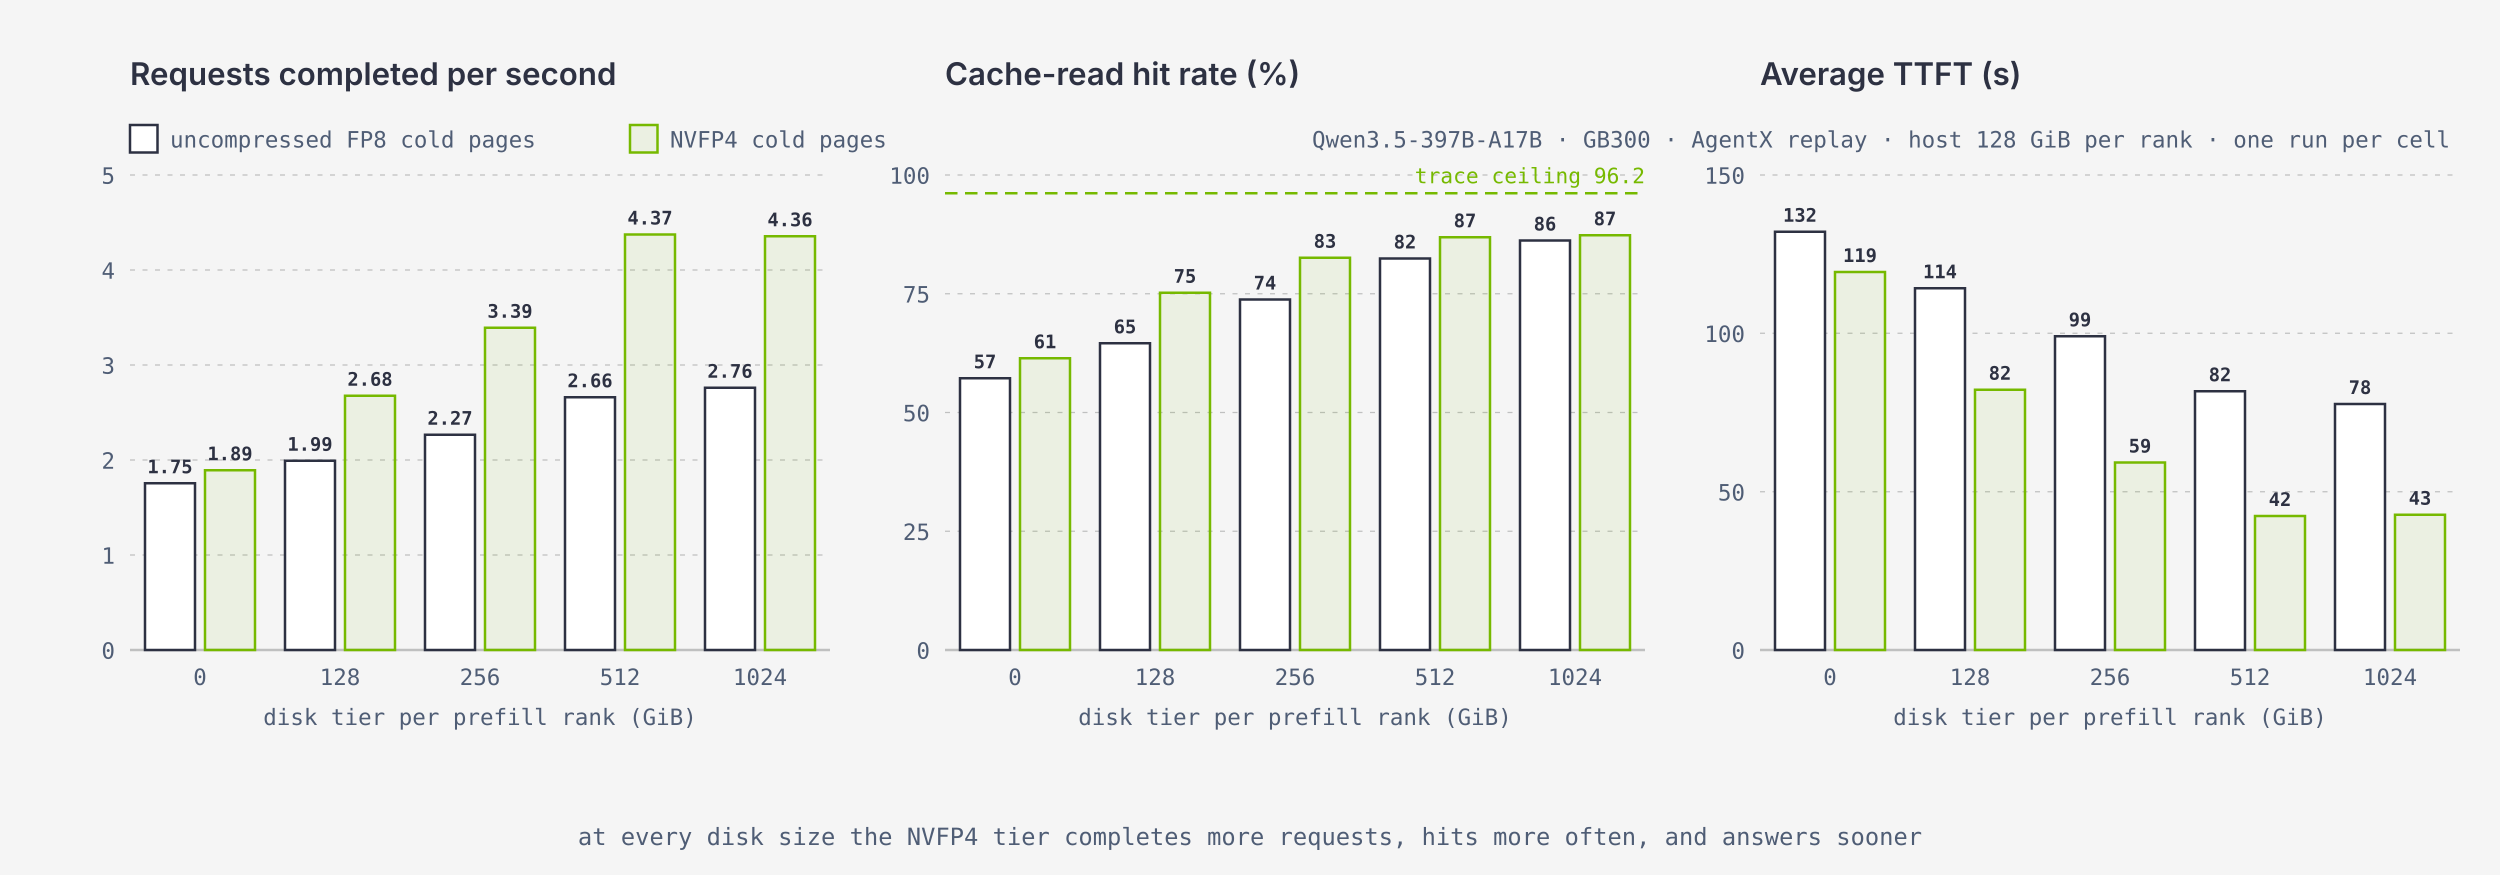
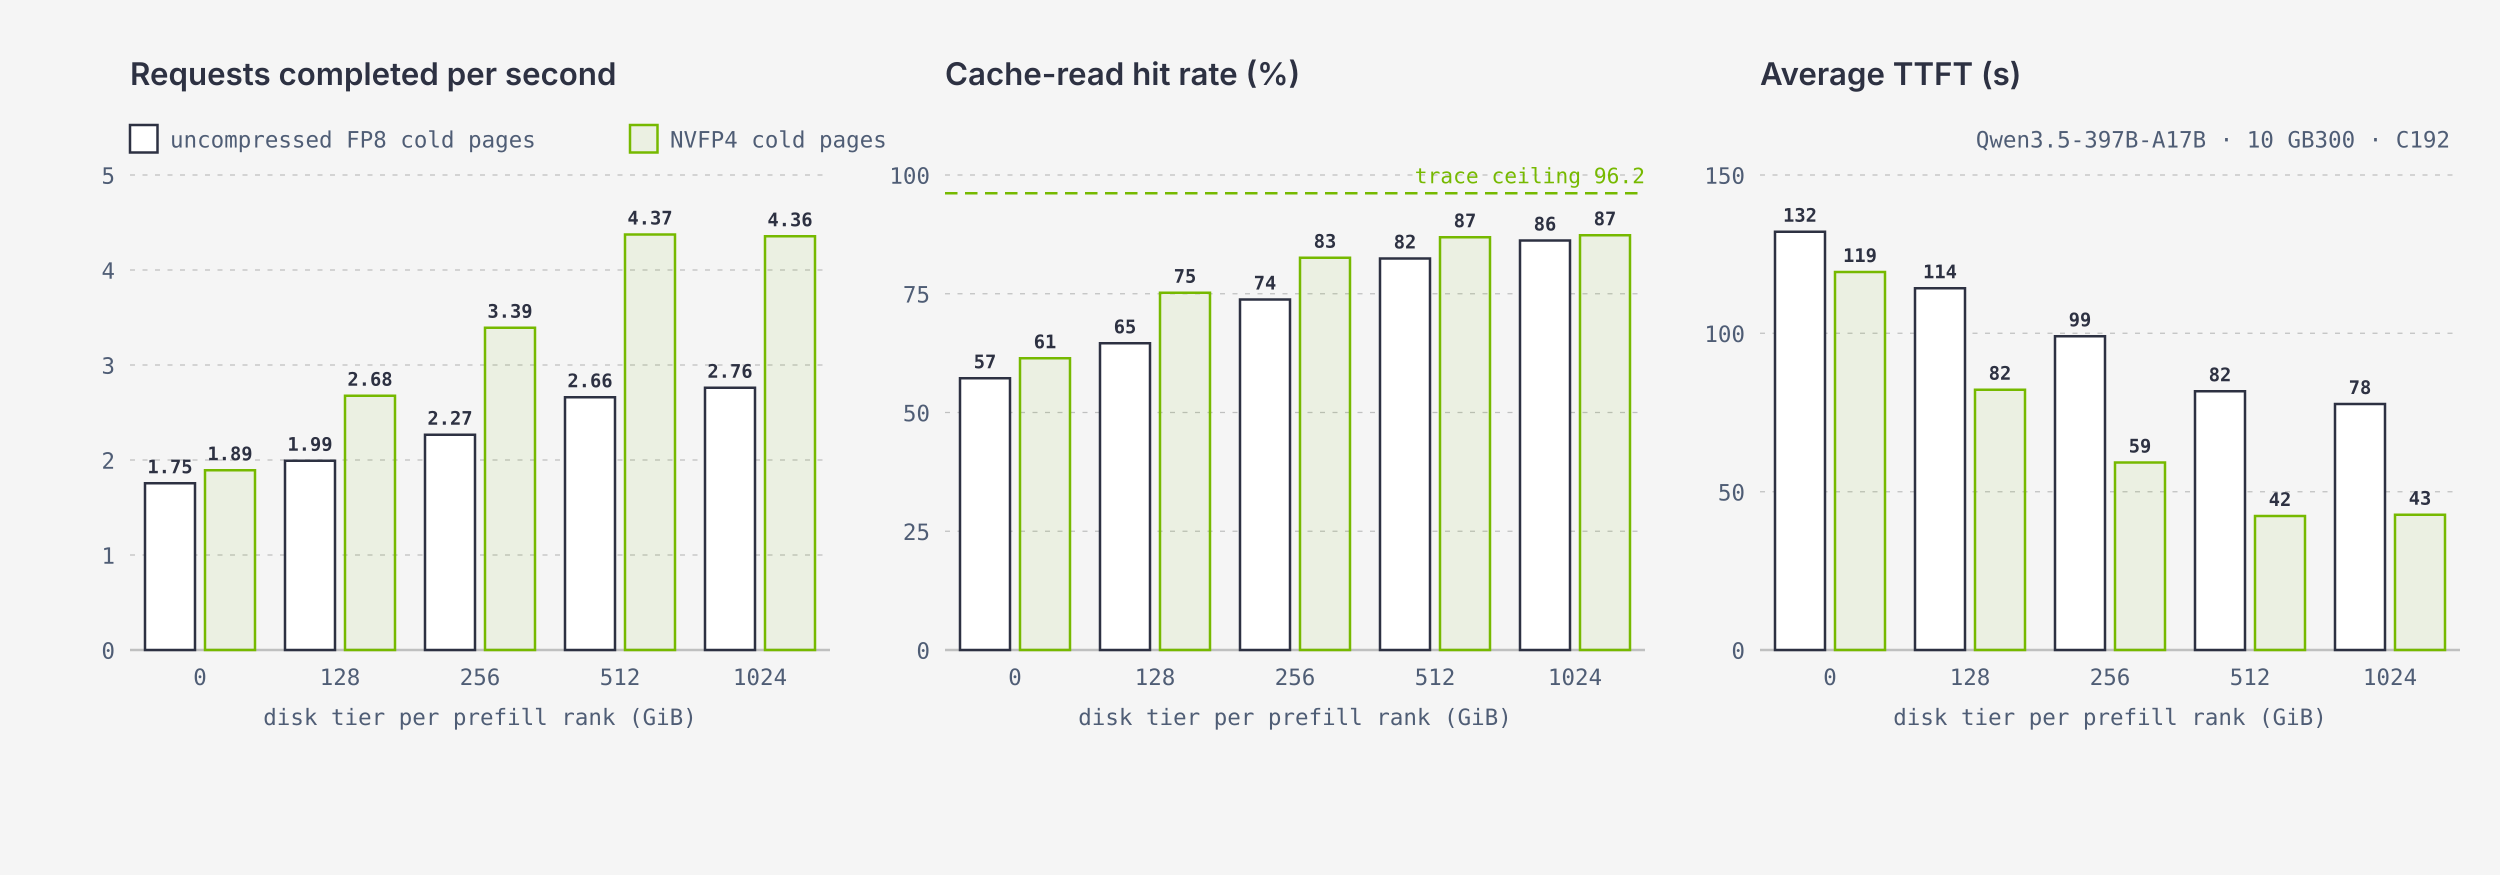
<svg xmlns="http://www.w3.org/2000/svg" viewBox="0 0 1000 350" width="1000" height="350">
  <defs>
    <marker id="ah" markerWidth="8" markerHeight="8" refX="7" refY="4" orient="auto" markerUnits="userSpaceOnUse">
      <path d="M0,0.5 L7,4 L0,7.5" fill="none" stroke="#4f5d75" stroke-width="1" />
    </marker>
  </defs>
  <rect width="1000" height="350" fill="#f5f5f5" />
  <text x="52.0" y="34.0" font-family="'Geist','Inter',system-ui,-apple-system,'Segoe UI',sans-serif" font-size="12.5" font-weight="600" fill="#2d3142" text-anchor="start">Requests completed per second</text>
  <line x1="52" y1="260.0" x2="332" y2="260.0" stroke="#bfc0c0" stroke-width="1" />
  <text x="46.0" y="263.5" font-family="'Geist Mono','SFMono-Regular',Menlo,Consolas,monospace" font-size="9" font-weight="500" fill="#4f5d75" text-anchor="end">0</text>
  <line x1="52" y1="222.0" x2="332" y2="222.0" stroke="#bfc0c0" stroke-width="0.5" stroke-dasharray="2,3" />
  <text x="46.0" y="225.5" font-family="'Geist Mono','SFMono-Regular',Menlo,Consolas,monospace" font-size="9" font-weight="500" fill="#4f5d75" text-anchor="end">1</text>
  <line x1="52" y1="184.0" x2="332" y2="184.0" stroke="#bfc0c0" stroke-width="0.5" stroke-dasharray="2,3" />
  <text x="46.0" y="187.5" font-family="'Geist Mono','SFMono-Regular',Menlo,Consolas,monospace" font-size="9" font-weight="500" fill="#4f5d75" text-anchor="end">2</text>
  <line x1="52" y1="146.0" x2="332" y2="146.0" stroke="#bfc0c0" stroke-width="0.5" stroke-dasharray="2,3" />
  <text x="46.0" y="149.5" font-family="'Geist Mono','SFMono-Regular',Menlo,Consolas,monospace" font-size="9" font-weight="500" fill="#4f5d75" text-anchor="end">3</text>
  <line x1="52" y1="108.0" x2="332" y2="108.0" stroke="#bfc0c0" stroke-width="0.5" stroke-dasharray="2,3" />
  <text x="46.0" y="111.5" font-family="'Geist Mono','SFMono-Regular',Menlo,Consolas,monospace" font-size="9" font-weight="500" fill="#4f5d75" text-anchor="end">4</text>
  <line x1="52" y1="70.0" x2="332" y2="70.0" stroke="#bfc0c0" stroke-width="0.5" stroke-dasharray="2,3" />
  <text x="46.0" y="73.5" font-family="'Geist Mono','SFMono-Regular',Menlo,Consolas,monospace" font-size="9" font-weight="500" fill="#4f5d75" text-anchor="end">5</text>
  <rect x="58.0" y="193.3" width="20" height="66.7" fill="#ffffff" stroke="#2d3142" stroke-width="1" />
  <text x="68.0" y="189.3" font-family="'Geist Mono','SFMono-Regular',Menlo,Consolas,monospace" font-size="7.5" font-weight="600" fill="#2d3142" text-anchor="middle">1.75</text>
  <rect x="82.0" y="188.1" width="20" height="71.9" fill="rgba(118,185,0,0.08)" stroke="#76B900" stroke-width="1" />
  <text x="92.0" y="184.1" font-family="'Geist Mono','SFMono-Regular',Menlo,Consolas,monospace" font-size="7.5" font-weight="600" fill="#2d3142" text-anchor="middle">1.89</text>
  <text x="80.0" y="274.0" font-family="'Geist Mono','SFMono-Regular',Menlo,Consolas,monospace" font-size="9" font-weight="500" fill="#4f5d75" text-anchor="middle">0</text>
  <rect x="114.0" y="184.3" width="20" height="75.7" fill="#ffffff" stroke="#2d3142" stroke-width="1" />
  <text x="124.0" y="180.3" font-family="'Geist Mono','SFMono-Regular',Menlo,Consolas,monospace" font-size="7.5" font-weight="600" fill="#2d3142" text-anchor="middle">1.99</text>
  <rect x="138.0" y="158.3" width="20" height="101.7" fill="rgba(118,185,0,0.08)" stroke="#76B900" stroke-width="1" />
  <text x="148.0" y="154.3" font-family="'Geist Mono','SFMono-Regular',Menlo,Consolas,monospace" font-size="7.5" font-weight="600" fill="#2d3142" text-anchor="middle">2.68</text>
  <text x="136.0" y="274.0" font-family="'Geist Mono','SFMono-Regular',Menlo,Consolas,monospace" font-size="9" font-weight="500" fill="#4f5d75" text-anchor="middle">128</text>
  <rect x="170.0" y="173.9" width="20" height="86.1" fill="#ffffff" stroke="#2d3142" stroke-width="1" />
  <text x="180.0" y="169.9" font-family="'Geist Mono','SFMono-Regular',Menlo,Consolas,monospace" font-size="7.5" font-weight="600" fill="#2d3142" text-anchor="middle">2.27</text>
  <rect x="194.0" y="131.1" width="20" height="128.9" fill="rgba(118,185,0,0.08)" stroke="#76B900" stroke-width="1" />
  <text x="204.0" y="127.1" font-family="'Geist Mono','SFMono-Regular',Menlo,Consolas,monospace" font-size="7.5" font-weight="600" fill="#2d3142" text-anchor="middle">3.39</text>
  <text x="192.0" y="274.0" font-family="'Geist Mono','SFMono-Regular',Menlo,Consolas,monospace" font-size="9" font-weight="500" fill="#4f5d75" text-anchor="middle">256</text>
  <rect x="226.0" y="158.9" width="20" height="101.1" fill="#ffffff" stroke="#2d3142" stroke-width="1" />
  <text x="236.0" y="154.9" font-family="'Geist Mono','SFMono-Regular',Menlo,Consolas,monospace" font-size="7.5" font-weight="600" fill="#2d3142" text-anchor="middle">2.66</text>
  <rect x="250.0" y="93.8" width="20" height="166.2" fill="rgba(118,185,0,0.08)" stroke="#76B900" stroke-width="1" />
  <text x="260.0" y="89.8" font-family="'Geist Mono','SFMono-Regular',Menlo,Consolas,monospace" font-size="7.5" font-weight="600" fill="#2d3142" text-anchor="middle">4.37</text>
  <text x="248.0" y="274.0" font-family="'Geist Mono','SFMono-Regular',Menlo,Consolas,monospace" font-size="9" font-weight="500" fill="#4f5d75" text-anchor="middle">512</text>
  <rect x="282.0" y="155.1" width="20" height="104.9" fill="#ffffff" stroke="#2d3142" stroke-width="1" />
  <text x="292.0" y="151.1" font-family="'Geist Mono','SFMono-Regular',Menlo,Consolas,monospace" font-size="7.5" font-weight="600" fill="#2d3142" text-anchor="middle">2.76</text>
  <rect x="306.0" y="94.5" width="20" height="165.5" fill="rgba(118,185,0,0.08)" stroke="#76B900" stroke-width="1" />
  <text x="316.0" y="90.5" font-family="'Geist Mono','SFMono-Regular',Menlo,Consolas,monospace" font-size="7.5" font-weight="600" fill="#2d3142" text-anchor="middle">4.36</text>
  <text x="304.0" y="274.0" font-family="'Geist Mono','SFMono-Regular',Menlo,Consolas,monospace" font-size="9" font-weight="500" fill="#4f5d75" text-anchor="middle">1024</text>
  <text x="192.0" y="290.0" font-family="'Geist Mono','SFMono-Regular',Menlo,Consolas,monospace" font-size="9" font-weight="500" fill="#4f5d75" text-anchor="middle">disk tier per prefill rank (GiB)</text>
  <text x="378.0" y="34.0" font-family="'Geist','Inter',system-ui,-apple-system,'Segoe UI',sans-serif" font-size="12.5" font-weight="600" fill="#2d3142" text-anchor="start">Cache-read hit rate (%)</text>
  <line x1="378" y1="260.0" x2="658" y2="260.0" stroke="#bfc0c0" stroke-width="1" />
  <text x="372.0" y="263.5" font-family="'Geist Mono','SFMono-Regular',Menlo,Consolas,monospace" font-size="9" font-weight="500" fill="#4f5d75" text-anchor="end">0</text>
  <line x1="378" y1="212.5" x2="658" y2="212.5" stroke="#bfc0c0" stroke-width="0.5" stroke-dasharray="2,3" />
  <text x="372.0" y="216.0" font-family="'Geist Mono','SFMono-Regular',Menlo,Consolas,monospace" font-size="9" font-weight="500" fill="#4f5d75" text-anchor="end">25</text>
  <line x1="378" y1="165.0" x2="658" y2="165.0" stroke="#bfc0c0" stroke-width="0.5" stroke-dasharray="2,3" />
  <text x="372.0" y="168.5" font-family="'Geist Mono','SFMono-Regular',Menlo,Consolas,monospace" font-size="9" font-weight="500" fill="#4f5d75" text-anchor="end">50</text>
  <line x1="378" y1="117.5" x2="658" y2="117.5" stroke="#bfc0c0" stroke-width="0.5" stroke-dasharray="2,3" />
  <text x="372.0" y="121.0" font-family="'Geist Mono','SFMono-Regular',Menlo,Consolas,monospace" font-size="9" font-weight="500" fill="#4f5d75" text-anchor="end">75</text>
  <line x1="378" y1="70.0" x2="658" y2="70.0" stroke="#bfc0c0" stroke-width="0.5" stroke-dasharray="2,3" />
  <text x="372.0" y="73.5" font-family="'Geist Mono','SFMono-Regular',Menlo,Consolas,monospace" font-size="9" font-weight="500" fill="#4f5d75" text-anchor="end">100</text>
  <line x1="378" y1="77.3" x2="658" y2="77.3" stroke="#76B900" stroke-width="1" stroke-dasharray="5,3" />
  <text x="658.0" y="73.3" font-family="'Geist Mono','SFMono-Regular',Menlo,Consolas,monospace" font-size="8.5" font-weight="500" fill="#76B900" text-anchor="end">trace ceiling 96.2</text>
  <rect x="384.0" y="151.3" width="20" height="108.7" fill="#ffffff" stroke="#2d3142" stroke-width="1" />
  <text x="394.0" y="147.3" font-family="'Geist Mono','SFMono-Regular',Menlo,Consolas,monospace" font-size="7.5" font-weight="600" fill="#2d3142" text-anchor="middle">57</text>
  <rect x="408.0" y="143.3" width="20" height="116.7" fill="rgba(118,185,0,0.08)" stroke="#76B900" stroke-width="1" />
  <text x="418.0" y="139.3" font-family="'Geist Mono','SFMono-Regular',Menlo,Consolas,monospace" font-size="7.5" font-weight="600" fill="#2d3142" text-anchor="middle">61</text>
  <text x="406.0" y="274.0" font-family="'Geist Mono','SFMono-Regular',Menlo,Consolas,monospace" font-size="9" font-weight="500" fill="#4f5d75" text-anchor="middle">0</text>
  <rect x="440.0" y="137.3" width="20" height="122.7" fill="#ffffff" stroke="#2d3142" stroke-width="1" />
  <text x="450.0" y="133.3" font-family="'Geist Mono','SFMono-Regular',Menlo,Consolas,monospace" font-size="7.5" font-weight="600" fill="#2d3142" text-anchor="middle">65</text>
  <rect x="464.0" y="117.1" width="20" height="142.9" fill="rgba(118,185,0,0.08)" stroke="#76B900" stroke-width="1" />
  <text x="474.0" y="113.1" font-family="'Geist Mono','SFMono-Regular',Menlo,Consolas,monospace" font-size="7.5" font-weight="600" fill="#2d3142" text-anchor="middle">75</text>
  <text x="462.0" y="274.0" font-family="'Geist Mono','SFMono-Regular',Menlo,Consolas,monospace" font-size="9" font-weight="500" fill="#4f5d75" text-anchor="middle">128</text>
  <rect x="496.0" y="119.8" width="20" height="140.2" fill="#ffffff" stroke="#2d3142" stroke-width="1" />
  <text x="506.0" y="115.8" font-family="'Geist Mono','SFMono-Regular',Menlo,Consolas,monospace" font-size="7.5" font-weight="600" fill="#2d3142" text-anchor="middle">74</text>
  <rect x="520.0" y="103.1" width="20" height="156.9" fill="rgba(118,185,0,0.08)" stroke="#76B900" stroke-width="1" />
  <text x="530.0" y="99.1" font-family="'Geist Mono','SFMono-Regular',Menlo,Consolas,monospace" font-size="7.5" font-weight="600" fill="#2d3142" text-anchor="middle">83</text>
  <text x="518.0" y="274.0" font-family="'Geist Mono','SFMono-Regular',Menlo,Consolas,monospace" font-size="9" font-weight="500" fill="#4f5d75" text-anchor="middle">256</text>
  <rect x="552.0" y="103.4" width="20" height="156.6" fill="#ffffff" stroke="#2d3142" stroke-width="1" />
  <text x="562.0" y="99.4" font-family="'Geist Mono','SFMono-Regular',Menlo,Consolas,monospace" font-size="7.5" font-weight="600" fill="#2d3142" text-anchor="middle">82</text>
  <rect x="576.0" y="94.9" width="20" height="165.1" fill="rgba(118,185,0,0.08)" stroke="#76B900" stroke-width="1" />
  <text x="586.0" y="90.9" font-family="'Geist Mono','SFMono-Regular',Menlo,Consolas,monospace" font-size="7.5" font-weight="600" fill="#2d3142" text-anchor="middle">87</text>
  <text x="574.0" y="274.0" font-family="'Geist Mono','SFMono-Regular',Menlo,Consolas,monospace" font-size="9" font-weight="500" fill="#4f5d75" text-anchor="middle">512</text>
  <rect x="608.0" y="96.2" width="20" height="163.8" fill="#ffffff" stroke="#2d3142" stroke-width="1" />
  <text x="618.0" y="92.2" font-family="'Geist Mono','SFMono-Regular',Menlo,Consolas,monospace" font-size="7.5" font-weight="600" fill="#2d3142" text-anchor="middle">86</text>
  <rect x="632.0" y="94.1" width="20" height="165.9" fill="rgba(118,185,0,0.08)" stroke="#76B900" stroke-width="1" />
  <text x="642.0" y="90.1" font-family="'Geist Mono','SFMono-Regular',Menlo,Consolas,monospace" font-size="7.5" font-weight="600" fill="#2d3142" text-anchor="middle">87</text>
  <text x="630.0" y="274.0" font-family="'Geist Mono','SFMono-Regular',Menlo,Consolas,monospace" font-size="9" font-weight="500" fill="#4f5d75" text-anchor="middle">1024</text>
  <text x="518.0" y="290.0" font-family="'Geist Mono','SFMono-Regular',Menlo,Consolas,monospace" font-size="9" font-weight="500" fill="#4f5d75" text-anchor="middle">disk tier per prefill rank (GiB)</text>
  <text x="704.0" y="34.0" font-family="'Geist','Inter',system-ui,-apple-system,'Segoe UI',sans-serif" font-size="12.5" font-weight="600" fill="#2d3142" text-anchor="start">Average TTFT (s)</text>
  <line x1="704" y1="260.0" x2="984" y2="260.0" stroke="#bfc0c0" stroke-width="1" />
  <text x="698.0" y="263.5" font-family="'Geist Mono','SFMono-Regular',Menlo,Consolas,monospace" font-size="9" font-weight="500" fill="#4f5d75" text-anchor="end">0</text>
  <line x1="704" y1="196.7" x2="984" y2="196.7" stroke="#bfc0c0" stroke-width="0.5" stroke-dasharray="2,3" />
  <text x="698.0" y="200.2" font-family="'Geist Mono','SFMono-Regular',Menlo,Consolas,monospace" font-size="9" font-weight="500" fill="#4f5d75" text-anchor="end">50</text>
  <line x1="704" y1="133.3" x2="984" y2="133.3" stroke="#bfc0c0" stroke-width="0.5" stroke-dasharray="2,3" />
  <text x="698.0" y="136.8" font-family="'Geist Mono','SFMono-Regular',Menlo,Consolas,monospace" font-size="9" font-weight="500" fill="#4f5d75" text-anchor="end">100</text>
  <line x1="704" y1="70.0" x2="984" y2="70.0" stroke="#bfc0c0" stroke-width="0.5" stroke-dasharray="2,3" />
  <text x="698.0" y="73.5" font-family="'Geist Mono','SFMono-Regular',Menlo,Consolas,monospace" font-size="9" font-weight="500" fill="#4f5d75" text-anchor="end">150</text>
  <rect x="710.0" y="92.7" width="20" height="167.3" fill="#ffffff" stroke="#2d3142" stroke-width="1" />
  <text x="720.0" y="88.7" font-family="'Geist Mono','SFMono-Regular',Menlo,Consolas,monospace" font-size="7.5" font-weight="600" fill="#2d3142" text-anchor="middle">132</text>
  <rect x="734.0" y="108.8" width="20" height="151.2" fill="rgba(118,185,0,0.08)" stroke="#76B900" stroke-width="1" />
  <text x="744.0" y="104.8" font-family="'Geist Mono','SFMono-Regular',Menlo,Consolas,monospace" font-size="7.5" font-weight="600" fill="#2d3142" text-anchor="middle">119</text>
  <text x="732.0" y="274.0" font-family="'Geist Mono','SFMono-Regular',Menlo,Consolas,monospace" font-size="9" font-weight="500" fill="#4f5d75" text-anchor="middle">0</text>
  <rect x="766.0" y="115.3" width="20" height="144.7" fill="#ffffff" stroke="#2d3142" stroke-width="1" />
  <text x="776.0" y="111.3" font-family="'Geist Mono','SFMono-Regular',Menlo,Consolas,monospace" font-size="7.5" font-weight="600" fill="#2d3142" text-anchor="middle">114</text>
  <rect x="790.0" y="155.9" width="20" height="104.1" fill="rgba(118,185,0,0.08)" stroke="#76B900" stroke-width="1" />
  <text x="800.0" y="151.9" font-family="'Geist Mono','SFMono-Regular',Menlo,Consolas,monospace" font-size="7.5" font-weight="600" fill="#2d3142" text-anchor="middle">82</text>
  <text x="788.0" y="274.0" font-family="'Geist Mono','SFMono-Regular',Menlo,Consolas,monospace" font-size="9" font-weight="500" fill="#4f5d75" text-anchor="middle">128</text>
  <rect x="822.0" y="134.5" width="20" height="125.5" fill="#ffffff" stroke="#2d3142" stroke-width="1" />
  <text x="832.0" y="130.5" font-family="'Geist Mono','SFMono-Regular',Menlo,Consolas,monospace" font-size="7.5" font-weight="600" fill="#2d3142" text-anchor="middle">99</text>
  <rect x="846.0" y="185.0" width="20" height="75.0" fill="rgba(118,185,0,0.08)" stroke="#76B900" stroke-width="1" />
  <text x="856.0" y="181.0" font-family="'Geist Mono','SFMono-Regular',Menlo,Consolas,monospace" font-size="7.5" font-weight="600" fill="#2d3142" text-anchor="middle">59</text>
  <text x="844.0" y="274.0" font-family="'Geist Mono','SFMono-Regular',Menlo,Consolas,monospace" font-size="9" font-weight="500" fill="#4f5d75" text-anchor="middle">256</text>
  <rect x="878.0" y="156.5" width="20" height="103.5" fill="#ffffff" stroke="#2d3142" stroke-width="1" />
  <text x="888.0" y="152.5" font-family="'Geist Mono','SFMono-Regular',Menlo,Consolas,monospace" font-size="7.5" font-weight="600" fill="#2d3142" text-anchor="middle">82</text>
  <rect x="902.0" y="206.4" width="20" height="53.6" fill="rgba(118,185,0,0.08)" stroke="#76B900" stroke-width="1" />
  <text x="912.0" y="202.4" font-family="'Geist Mono','SFMono-Regular',Menlo,Consolas,monospace" font-size="7.5" font-weight="600" fill="#2d3142" text-anchor="middle">42</text>
  <text x="900.0" y="274.0" font-family="'Geist Mono','SFMono-Regular',Menlo,Consolas,monospace" font-size="9" font-weight="500" fill="#4f5d75" text-anchor="middle">512</text>
  <rect x="934.0" y="161.6" width="20" height="98.4" fill="#ffffff" stroke="#2d3142" stroke-width="1" />
  <text x="944.0" y="157.6" font-family="'Geist Mono','SFMono-Regular',Menlo,Consolas,monospace" font-size="7.5" font-weight="600" fill="#2d3142" text-anchor="middle">78</text>
  <rect x="958.0" y="205.9" width="20" height="54.1" fill="rgba(118,185,0,0.08)" stroke="#76B900" stroke-width="1" />
  <text x="968.0" y="201.9" font-family="'Geist Mono','SFMono-Regular',Menlo,Consolas,monospace" font-size="7.5" font-weight="600" fill="#2d3142" text-anchor="middle">43</text>
  <text x="956.0" y="274.0" font-family="'Geist Mono','SFMono-Regular',Menlo,Consolas,monospace" font-size="9" font-weight="500" fill="#4f5d75" text-anchor="middle">1024</text>
  <text x="844.0" y="290.0" font-family="'Geist Mono','SFMono-Regular',Menlo,Consolas,monospace" font-size="9" font-weight="500" fill="#4f5d75" text-anchor="middle">disk tier per prefill rank (GiB)</text>
  <rect x="52" y="50" width="11" height="11" fill="#ffffff" stroke="#2d3142" />
  <text x="68.0" y="59.0" font-family="'Geist Mono','SFMono-Regular',Menlo,Consolas,monospace" font-size="9" font-weight="500" fill="#4f5d75" text-anchor="start">uncompressed FP8 cold pages</text>
  <rect x="252" y="50" width="11" height="11" fill="rgba(118,185,0,0.08)" stroke="#76B900" />
  <text x="268.0" y="59.0" font-family="'Geist Mono','SFMono-Regular',Menlo,Consolas,monospace" font-size="9" font-weight="500" fill="#4f5d75" text-anchor="start">NVFP4 cold pages</text>
-   <text x="980.0" y="59.0" font-family="'Geist Mono','SFMono-Regular',Menlo,Consolas,monospace" font-size="9" font-weight="500" fill="#4f5d75" text-anchor="end">Qwen3.5-397B-A17B · GB300 · AgentX replay · host 128 GiB per rank · one run per cell</text>
-   <text x="500.0" y="338.0" font-family="'Geist Mono','SFMono-Regular',Menlo,Consolas,monospace" font-size="9.5" font-weight="500" fill="#4f5d75" text-anchor="middle">at every disk size the NVFP4 tier completes more requests, hits more often, and answers sooner</text>
+   <text x="980.0" y="59.0" font-family="'Geist Mono','SFMono-Regular',Menlo,Consolas,monospace" font-size="9" font-weight="500" fill="#4f5d75" text-anchor="end">Qwen3.5-397B-A17B · 10 GB300 · C192</text>
</svg>
